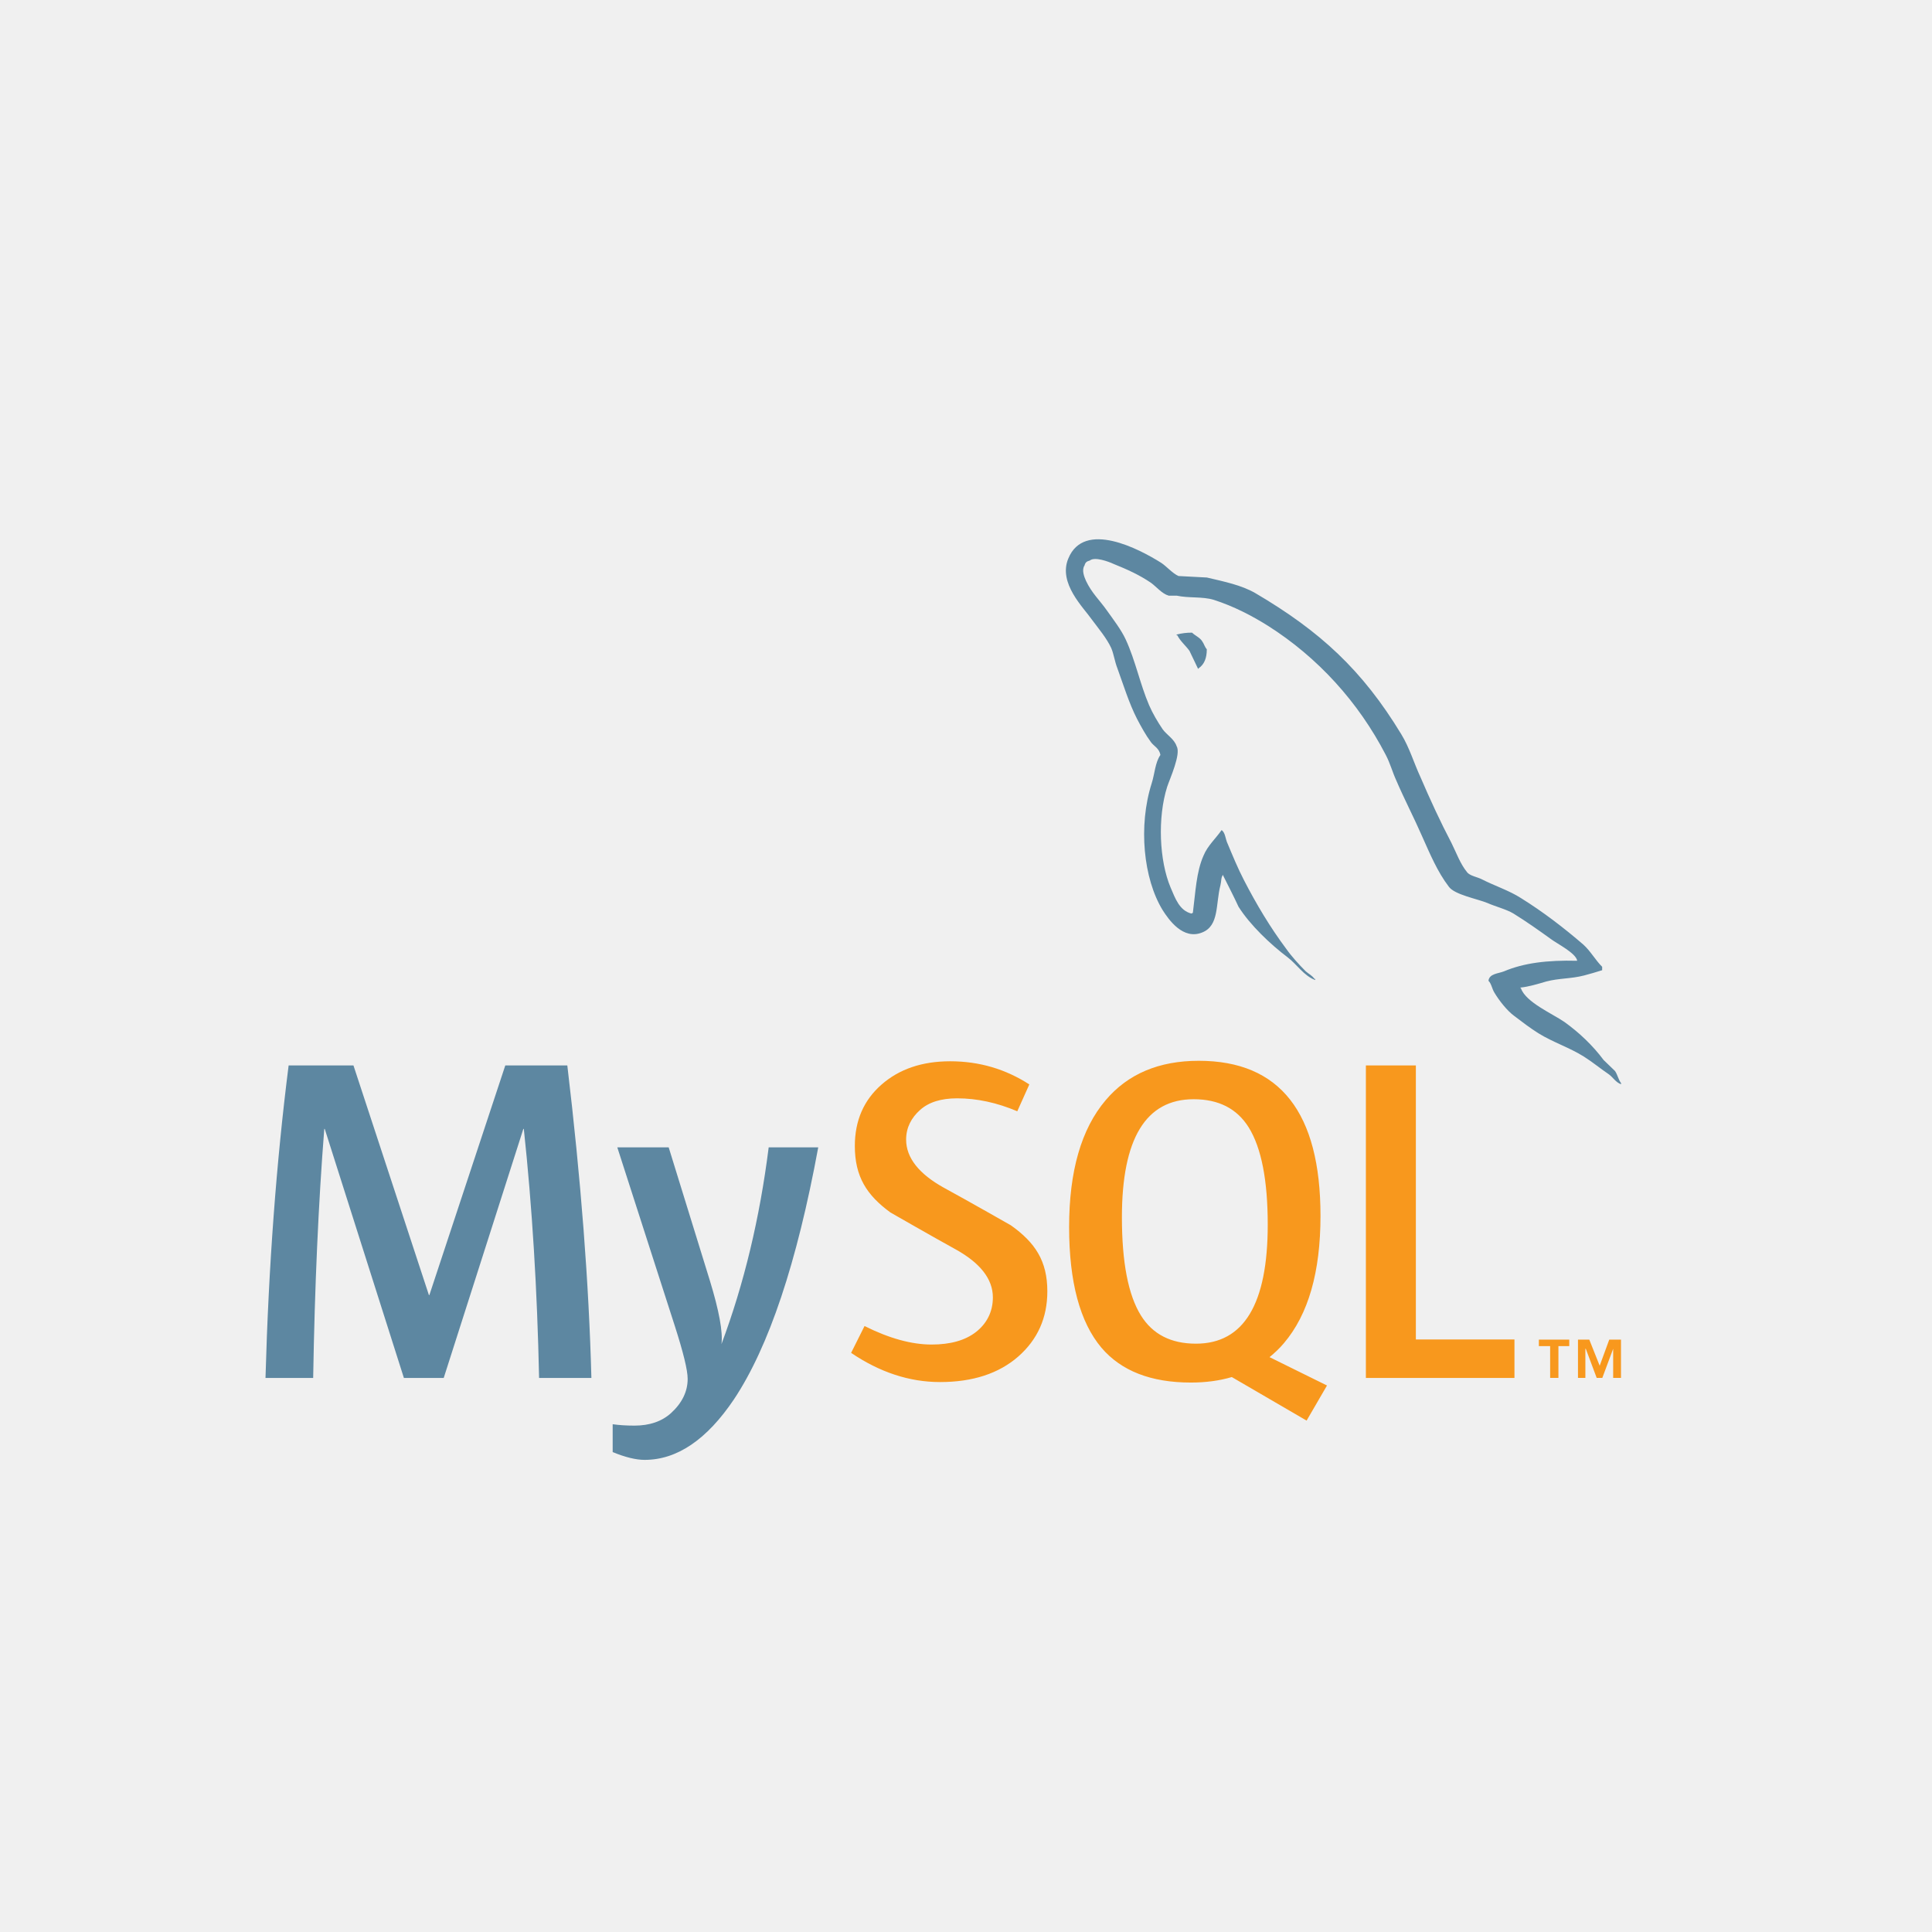
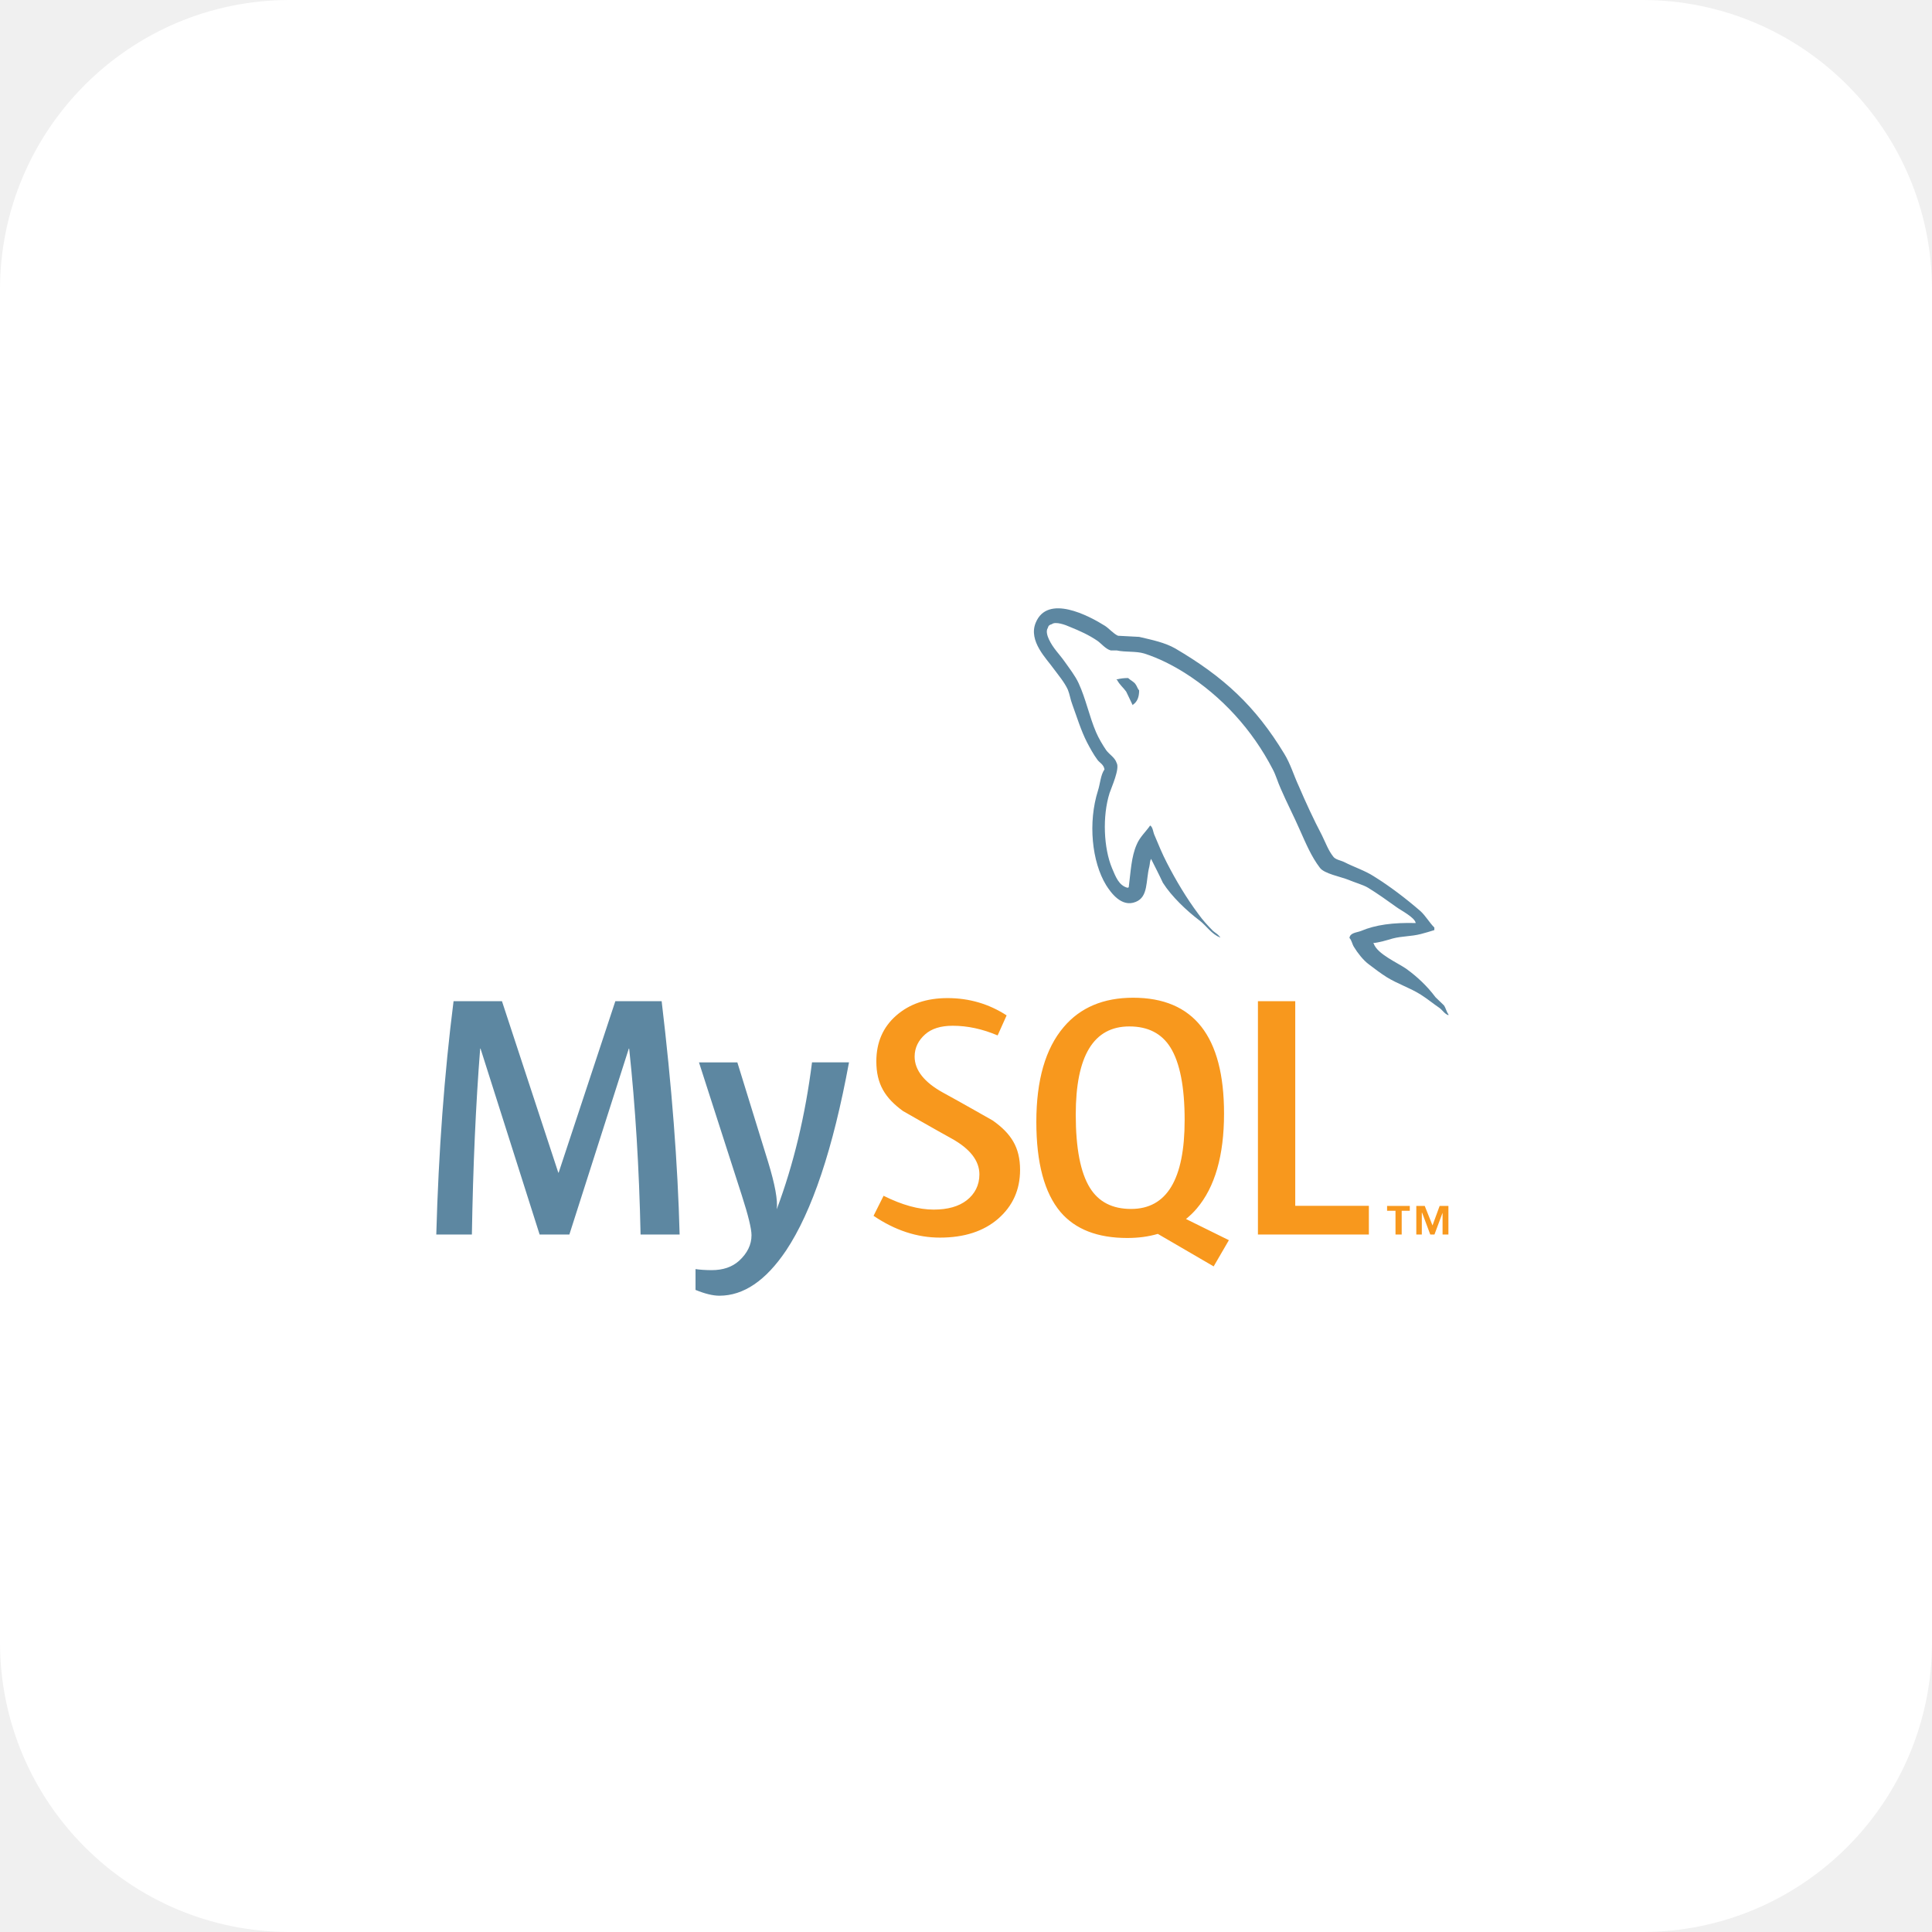
- <svg xmlns="http://www.w3.org/2000/svg" width="191.151px" height="191.151px" viewBox="-18.458 -22.75 191.151 191.151">
+ <svg xmlns="http://www.w3.org/2000/svg" viewBox="-50 -50 256 256">
+   <rect width="100%" height="100%" fill="#fff" x="-50" y="-50" rx="15%" />
  <path d="M-18.458 6.58h191.151v132.49H-18.458V6.58z" fill="none" />
-   <path d="M40.054 113.583h-5.175c-.183-8.735-.687-16.947-1.511-24.642h-.046l-7.879 24.642h-3.94l-7.832-24.642h-.045c-.581 7.388-.947 15.602-1.099 24.642H7.81c.304-10.993 1.068-21.299 2.289-30.919h6.414l7.465 22.719h.046l7.511-22.719h6.137c1.344 11.268 2.138 21.575 2.382 30.919M62.497 90.771c-2.107 11.434-4.887 19.742-8.337 24.928-2.688 3.992-5.633 5.99-8.84 5.99-.855 0-1.91-.258-3.16-.77v-2.757c.611.088 1.328.138 2.152.138 1.498 0 2.702-.412 3.62-1.238 1.098-1.006 1.647-2.137 1.647-3.388 0-.858-.428-2.612-1.282-5.268L42.618 90.77h5.084l4.076 13.19c.916 2.995 1.298 5.086 1.145 6.277 2.229-5.953 3.786-12.444 4.673-19.468h4.901v.002z" fill="#5d87a1" />
-   <path d="M131.382 113.583h-14.7V82.664h4.945v27.113h9.755v3.806zM112.834 114.33l-5.684-2.805c.504-.414.986-.862 1.42-1.381 2.416-2.838 3.621-7.035 3.621-12.594 0-10.229-4.014-15.346-12.045-15.346-3.938 0-7.01 1.298-9.207 3.895-2.414 2.84-3.619 7.022-3.619 12.551 0 5.435 1.068 9.422 3.205 11.951 1.955 2.291 4.902 3.438 8.843 3.438 1.47 0 2.819-.18 4.048-.543l7.4 4.308 2.018-3.474zm-18.413-6.934c-1.252-2.014-1.878-5.248-1.878-9.707 0-7.785 2.365-11.682 7.1-11.682 2.475 0 4.289.932 5.449 2.792 1.25 2.017 1.879 5.222 1.879 9.619 0 7.849-2.367 11.774-7.099 11.774-2.476.001-4.29-.928-5.451-2.796M85.165 105.013c0 2.622-.962 4.773-2.884 6.458-1.924 1.678-4.504 2.519-7.737 2.519-3.024 0-5.956-.966-8.794-2.888l1.329-2.655c2.442 1.223 4.653 1.831 6.638 1.831 1.863 0 3.319-.413 4.375-1.232 1.055-.822 1.684-1.975 1.684-3.433 0-1.837-1.281-3.407-3.631-4.722-2.167-1.19-6.501-3.678-6.501-3.678-2.349-1.712-3.525-3.55-3.525-6.578 0-2.506.877-4.529 2.632-6.068 1.757-1.545 4.024-2.315 6.803-2.315 2.87 0 5.479.769 7.829 2.291l-1.192 2.656c-2.01-.854-3.994-1.281-5.951-1.281-1.585 0-2.809.381-3.66 1.146-.858.762-1.387 1.737-1.387 2.933 0 1.828 1.308 3.418 3.722 4.759 2.196 1.192 6.638 3.723 6.638 3.723 2.409 1.709 3.612 3.53 3.612 6.534" fill="#f8981d" />
+   <path d="M40.054 113.583h-5.175c-.183-8.735-.687-16.947-1.511-24.642h-.046l-7.879 24.642h-3.94l-7.832-24.642h-.045c-.581 7.388-.947 15.602-1.099 24.642H7.81c.304-10.993 1.068-21.299 2.289-30.919h6.414l7.465 22.719h.046l7.511-22.719h6.137c1.344 11.268 2.138 21.575 2.382 30.919m22.443-22.812c-2.107 11.434-4.887 19.742-8.337 24.928-2.688 3.992-5.633 5.99-8.84 5.99-.855 0-1.91-.258-3.16-.77v-2.757c.611.088 1.328.138 2.152.138 1.498 0 2.702-.412 3.62-1.238 1.098-1.006 1.647-2.137 1.647-3.388 0-.858-.428-2.612-1.282-5.268L42.618 90.77h5.084l4.076 13.19c.916 2.995 1.298 5.086 1.145 6.277 2.229-5.953 3.786-12.444 4.673-19.468h4.901v.002z" fill="#5d87a1" />
+   <path d="M131.382 113.583h-14.7V82.664h4.945v27.113h9.755v3.806zm-18.548.747-5.684-2.805c.504-.414.986-.862 1.42-1.381 2.416-2.838 3.621-7.035 3.621-12.594 0-10.229-4.014-15.346-12.045-15.346-3.938 0-7.01 1.298-9.207 3.895-2.414 2.84-3.619 7.022-3.619 12.551 0 5.435 1.068 9.422 3.205 11.951 1.955 2.291 4.902 3.438 8.843 3.438 1.47 0 2.819-.18 4.048-.543l7.4 4.308 2.018-3.474zm-18.413-6.934c-1.252-2.014-1.878-5.248-1.878-9.707 0-7.785 2.365-11.682 7.1-11.682 2.475 0 4.289.932 5.449 2.792 1.25 2.017 1.879 5.222 1.879 9.619 0 7.849-2.367 11.774-7.099 11.774-2.476.001-4.29-.928-5.451-2.796m-9.256-2.383c0 2.622-.962 4.773-2.884 6.458-1.924 1.678-4.504 2.519-7.737 2.519-3.024 0-5.956-.966-8.794-2.888l1.329-2.655c2.442 1.223 4.653 1.831 6.638 1.831 1.863 0 3.319-.413 4.375-1.232 1.055-.822 1.684-1.975 1.684-3.433 0-1.837-1.281-3.407-3.631-4.722-2.167-1.19-6.501-3.678-6.501-3.678-2.349-1.712-3.525-3.55-3.525-6.578 0-2.506.877-4.529 2.632-6.068 1.757-1.545 4.024-2.315 6.803-2.315 2.87 0 5.479.769 7.829 2.291l-1.192 2.656c-2.01-.854-3.994-1.281-5.951-1.281-1.585 0-2.809.381-3.66 1.146-.858.762-1.387 1.737-1.387 2.933 0 1.828 1.308 3.418 3.722 4.759 2.196 1.192 6.638 3.723 6.638 3.723 2.409 1.709 3.612 3.53 3.612 6.534" fill="#f8981d" />
  <path d="M137.59 72.308c-2.99-.076-5.305.225-7.248 1.047-.561.224-1.453.224-1.531.933.303.3.338.784.601 1.198.448.747 1.229 1.752 1.942 2.276.783.6 1.569 1.194 2.393 1.717 1.453.899 3.1 1.422 4.516 2.318.825.521 1.645 1.195 2.471 1.756.406.299.666.784 1.193.971v-.114c-.264-.336-.339-.822-.598-1.196l-1.122-1.082c-1.084-1.456-2.431-2.727-3.884-3.771-1.196-.824-3.812-1.944-4.297-3.322l-.076-.076c.822-.077 1.797-.375 2.578-.604 1.271-.335 2.43-.259 3.734-.594.6-.15 1.195-.338 1.797-.523v-.337c-.676-.673-1.158-1.567-1.869-2.203-1.902-1.643-3.998-3.25-6.164-4.595-1.16-.749-2.652-1.231-3.887-1.868-.445-.225-1.195-.336-1.457-.71-.67-.822-1.047-1.904-1.533-2.877-1.08-2.053-2.129-4.331-3.061-6.502-.674-1.456-1.084-2.91-1.906-4.257-3.85-6.35-8.031-10.196-14.457-13.971-1.381-.786-3.024-1.121-4.779-1.533l-2.803-.148c-.598-.262-1.197-.973-1.719-1.309-2.132-1.344-7.621-4.257-9.189-.411-1.01 2.431 1.494 4.821 2.354 6.054.635.856 1.458 1.83 1.902 2.802.263.635.337 1.309.6 1.98.598 1.644 1.157 3.473 1.943 5.007.41.782.857 1.604 1.381 2.312.3.414.822.597.936 1.272-.521.744-.562 1.867-.861 2.801-1.344 4.221-.819 9.45 1.086 12.552.596.934 2.018 2.99 3.92 2.202 1.684-.672 1.311-2.801 1.795-4.668.111-.451.038-.747.262-1.043v.073c.521 1.045 1.047 2.052 1.53 3.1 1.159 1.829 3.177 3.735 4.858 5.002.895.676 1.604 1.832 2.725 2.245V74.1h-.074c-.227-.335-.559-.485-.857-.745-.674-.673-1.42-1.495-1.943-2.241-1.566-2.093-2.952-4.41-4.182-6.801-.602-1.16-1.121-2.428-1.606-3.586-.226-.447-.226-1.121-.601-1.346-.562.821-1.381 1.532-1.791 2.538-.711 1.609-.785 3.588-1.049 5.646l-.147.072c-1.19-.299-1.604-1.53-2.056-2.575-1.119-2.654-1.307-6.914-.336-9.976.26-.783 1.385-3.249.936-3.995-.225-.715-.973-1.122-1.383-1.685-.482-.708-1.01-1.604-1.346-2.39-.896-2.091-1.347-4.408-2.312-6.498-.451-.974-1.234-1.982-1.868-2.879-.712-1.008-1.495-1.718-2.058-2.913-.186-.411-.447-1.083-.148-1.53.073-.3.225-.412.523-.487.484-.409 1.867.111 2.352.336 1.385.56 2.543 1.083 3.699 1.867.523.375 1.084 1.085 1.755 1.272h.786c1.193.26 2.538.072 3.661.41 1.979.636 3.772 1.569 5.38 2.576 4.893 3.103 8.928 7.512 11.652 12.778.447.858.637 1.644 1.045 2.539.787 1.832 1.76 3.7 2.541 5.493.785 1.755 1.533 3.547 2.654 5.005.559.784 2.805 1.195 3.812 1.606.745.335 1.905.633 2.577 1.044 1.271.783 2.537 1.682 3.732 2.543.595.448 2.465 1.382 2.576 2.13M99.484 39.844a5.82 5.82 0 0 0-1.529.188v.075h.072c.301.597.824 1.011 1.197 1.532.301.599.562 1.193.857 1.791l.072-.074c.527-.373.789-.971.789-1.868-.227-.264-.262-.522-.451-.784-.22-.374-.705-.56-1.007-.86" fill="#5d87a1" />
  <path d="M141.148 113.578h.774v-3.788h-1.161l-.947 2.585-1.029-2.585h-1.118v3.788h.731v-2.882h.041l1.078 2.882h.557l1.074-2.882v2.882zm-6.235 0h.819v-3.146h1.072v-.643h-3.008v.643h1.115l.002 3.146z" fill="#f8981d" />
</svg>
